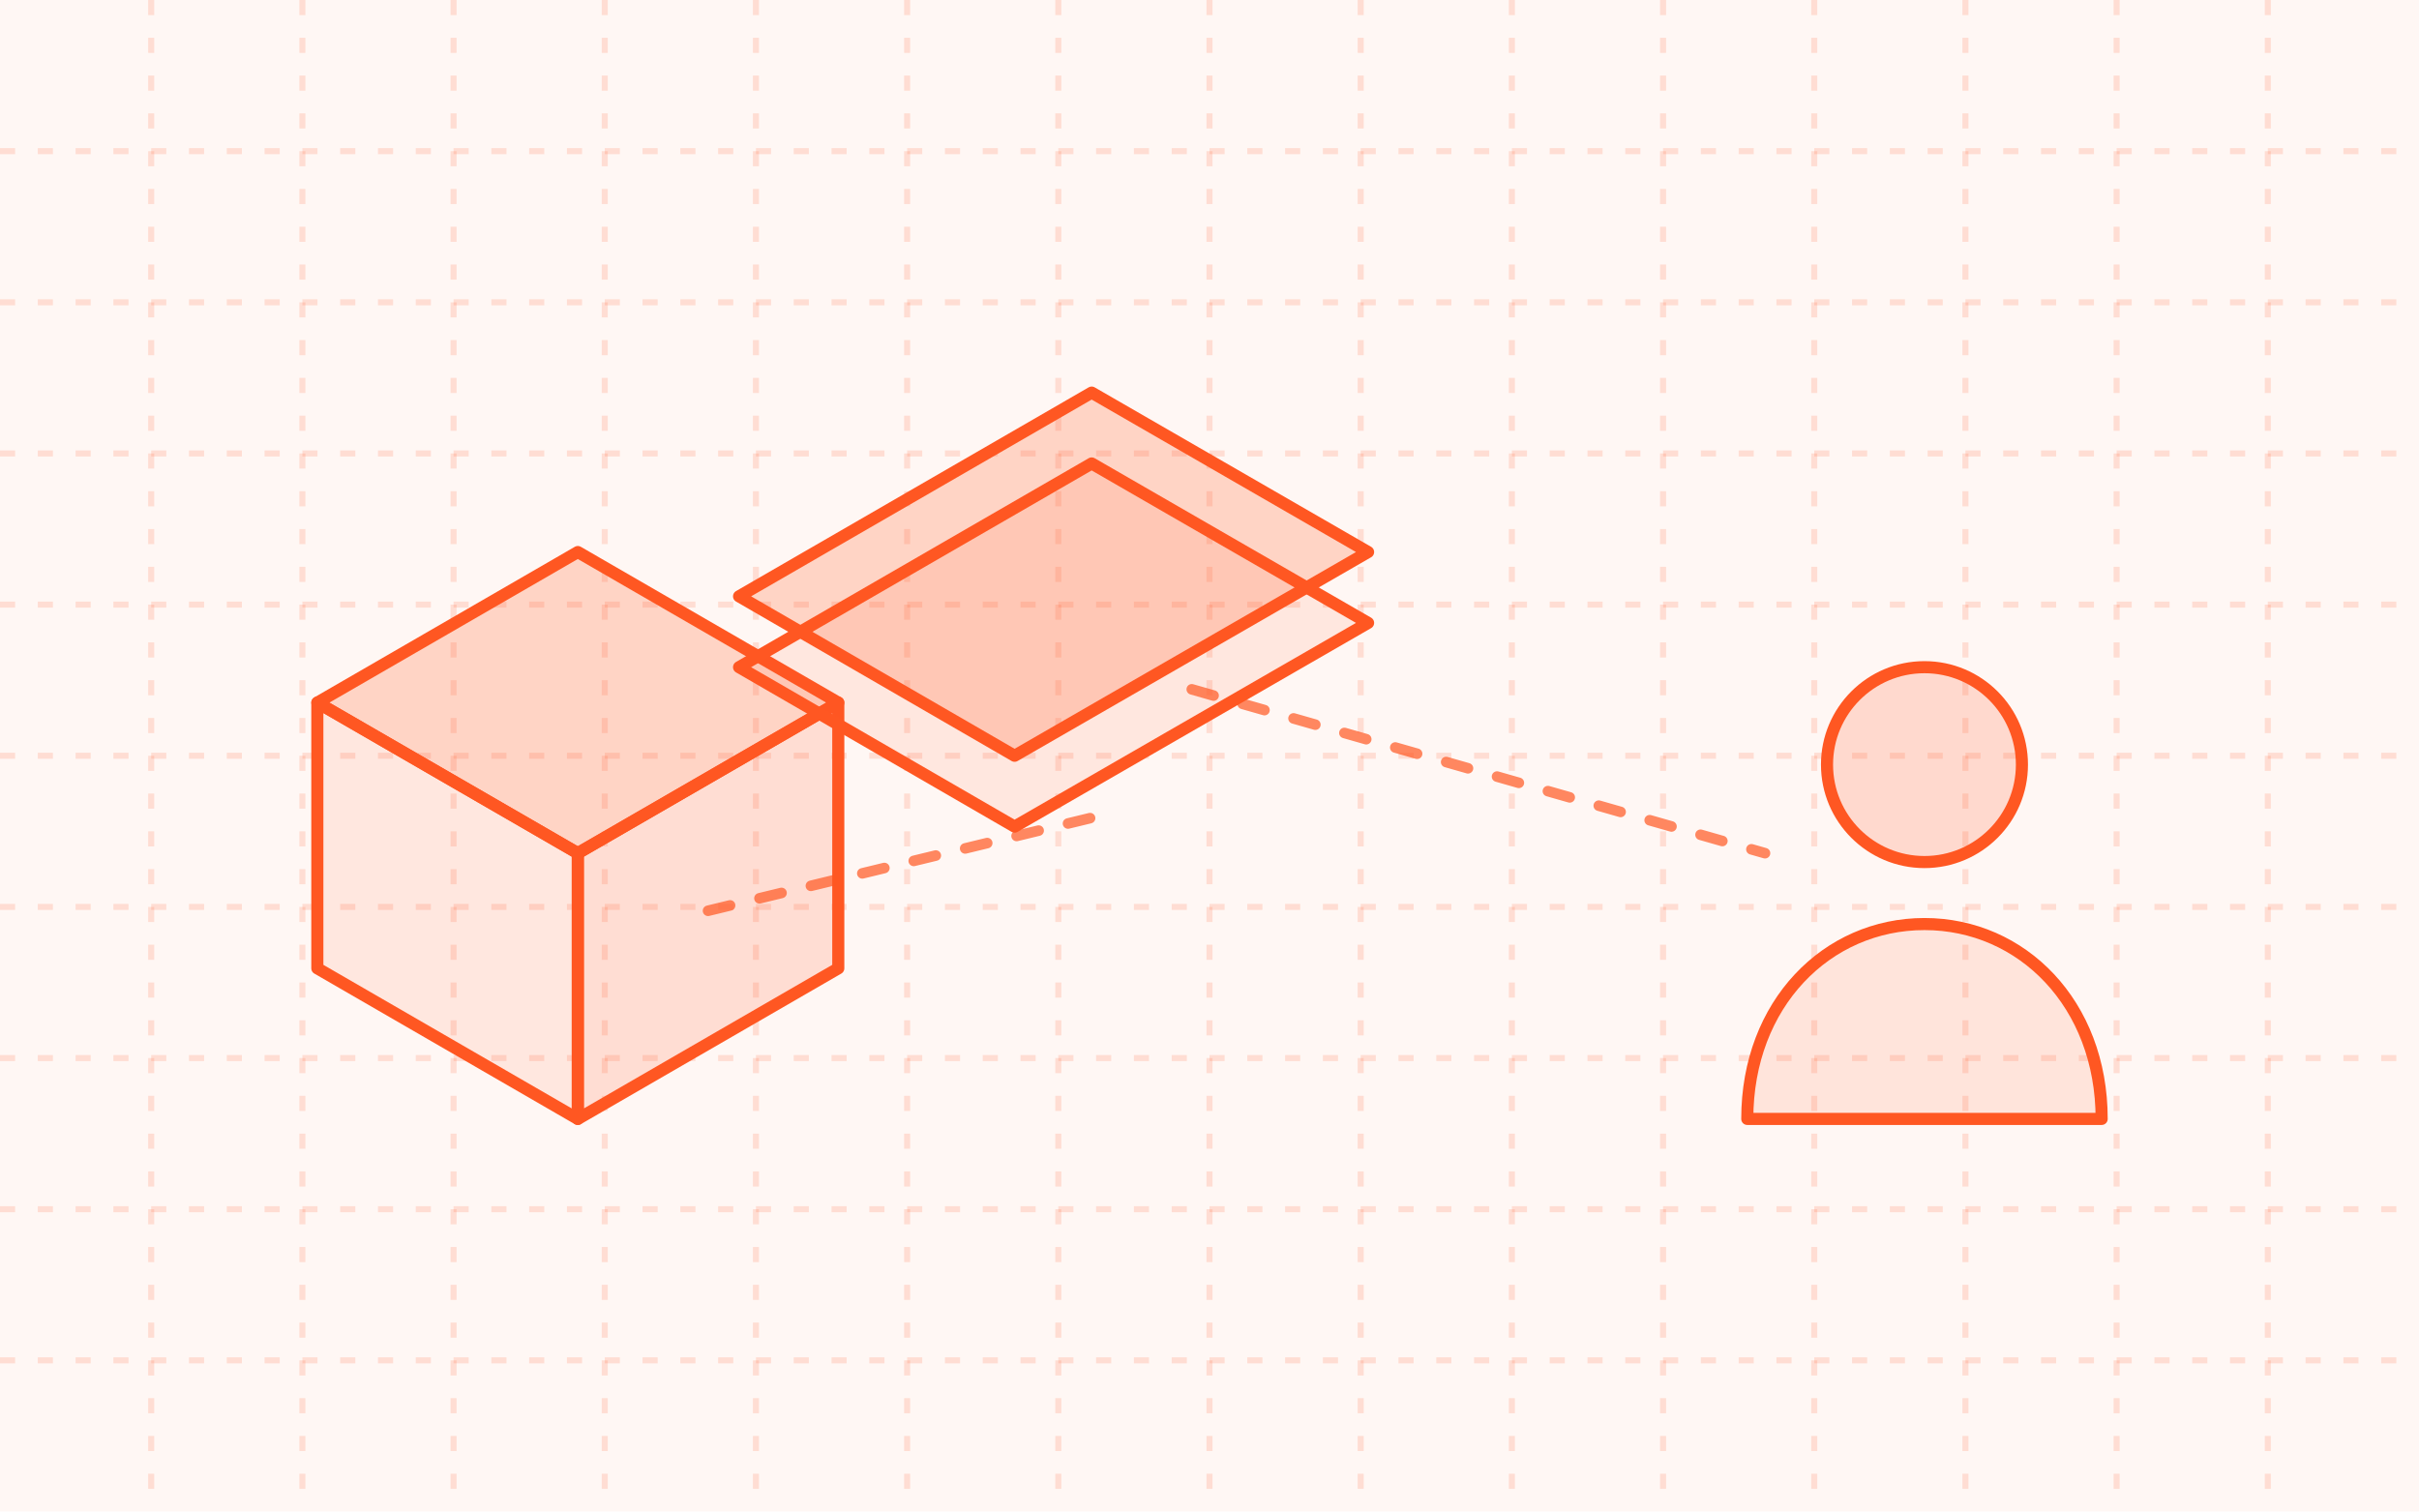
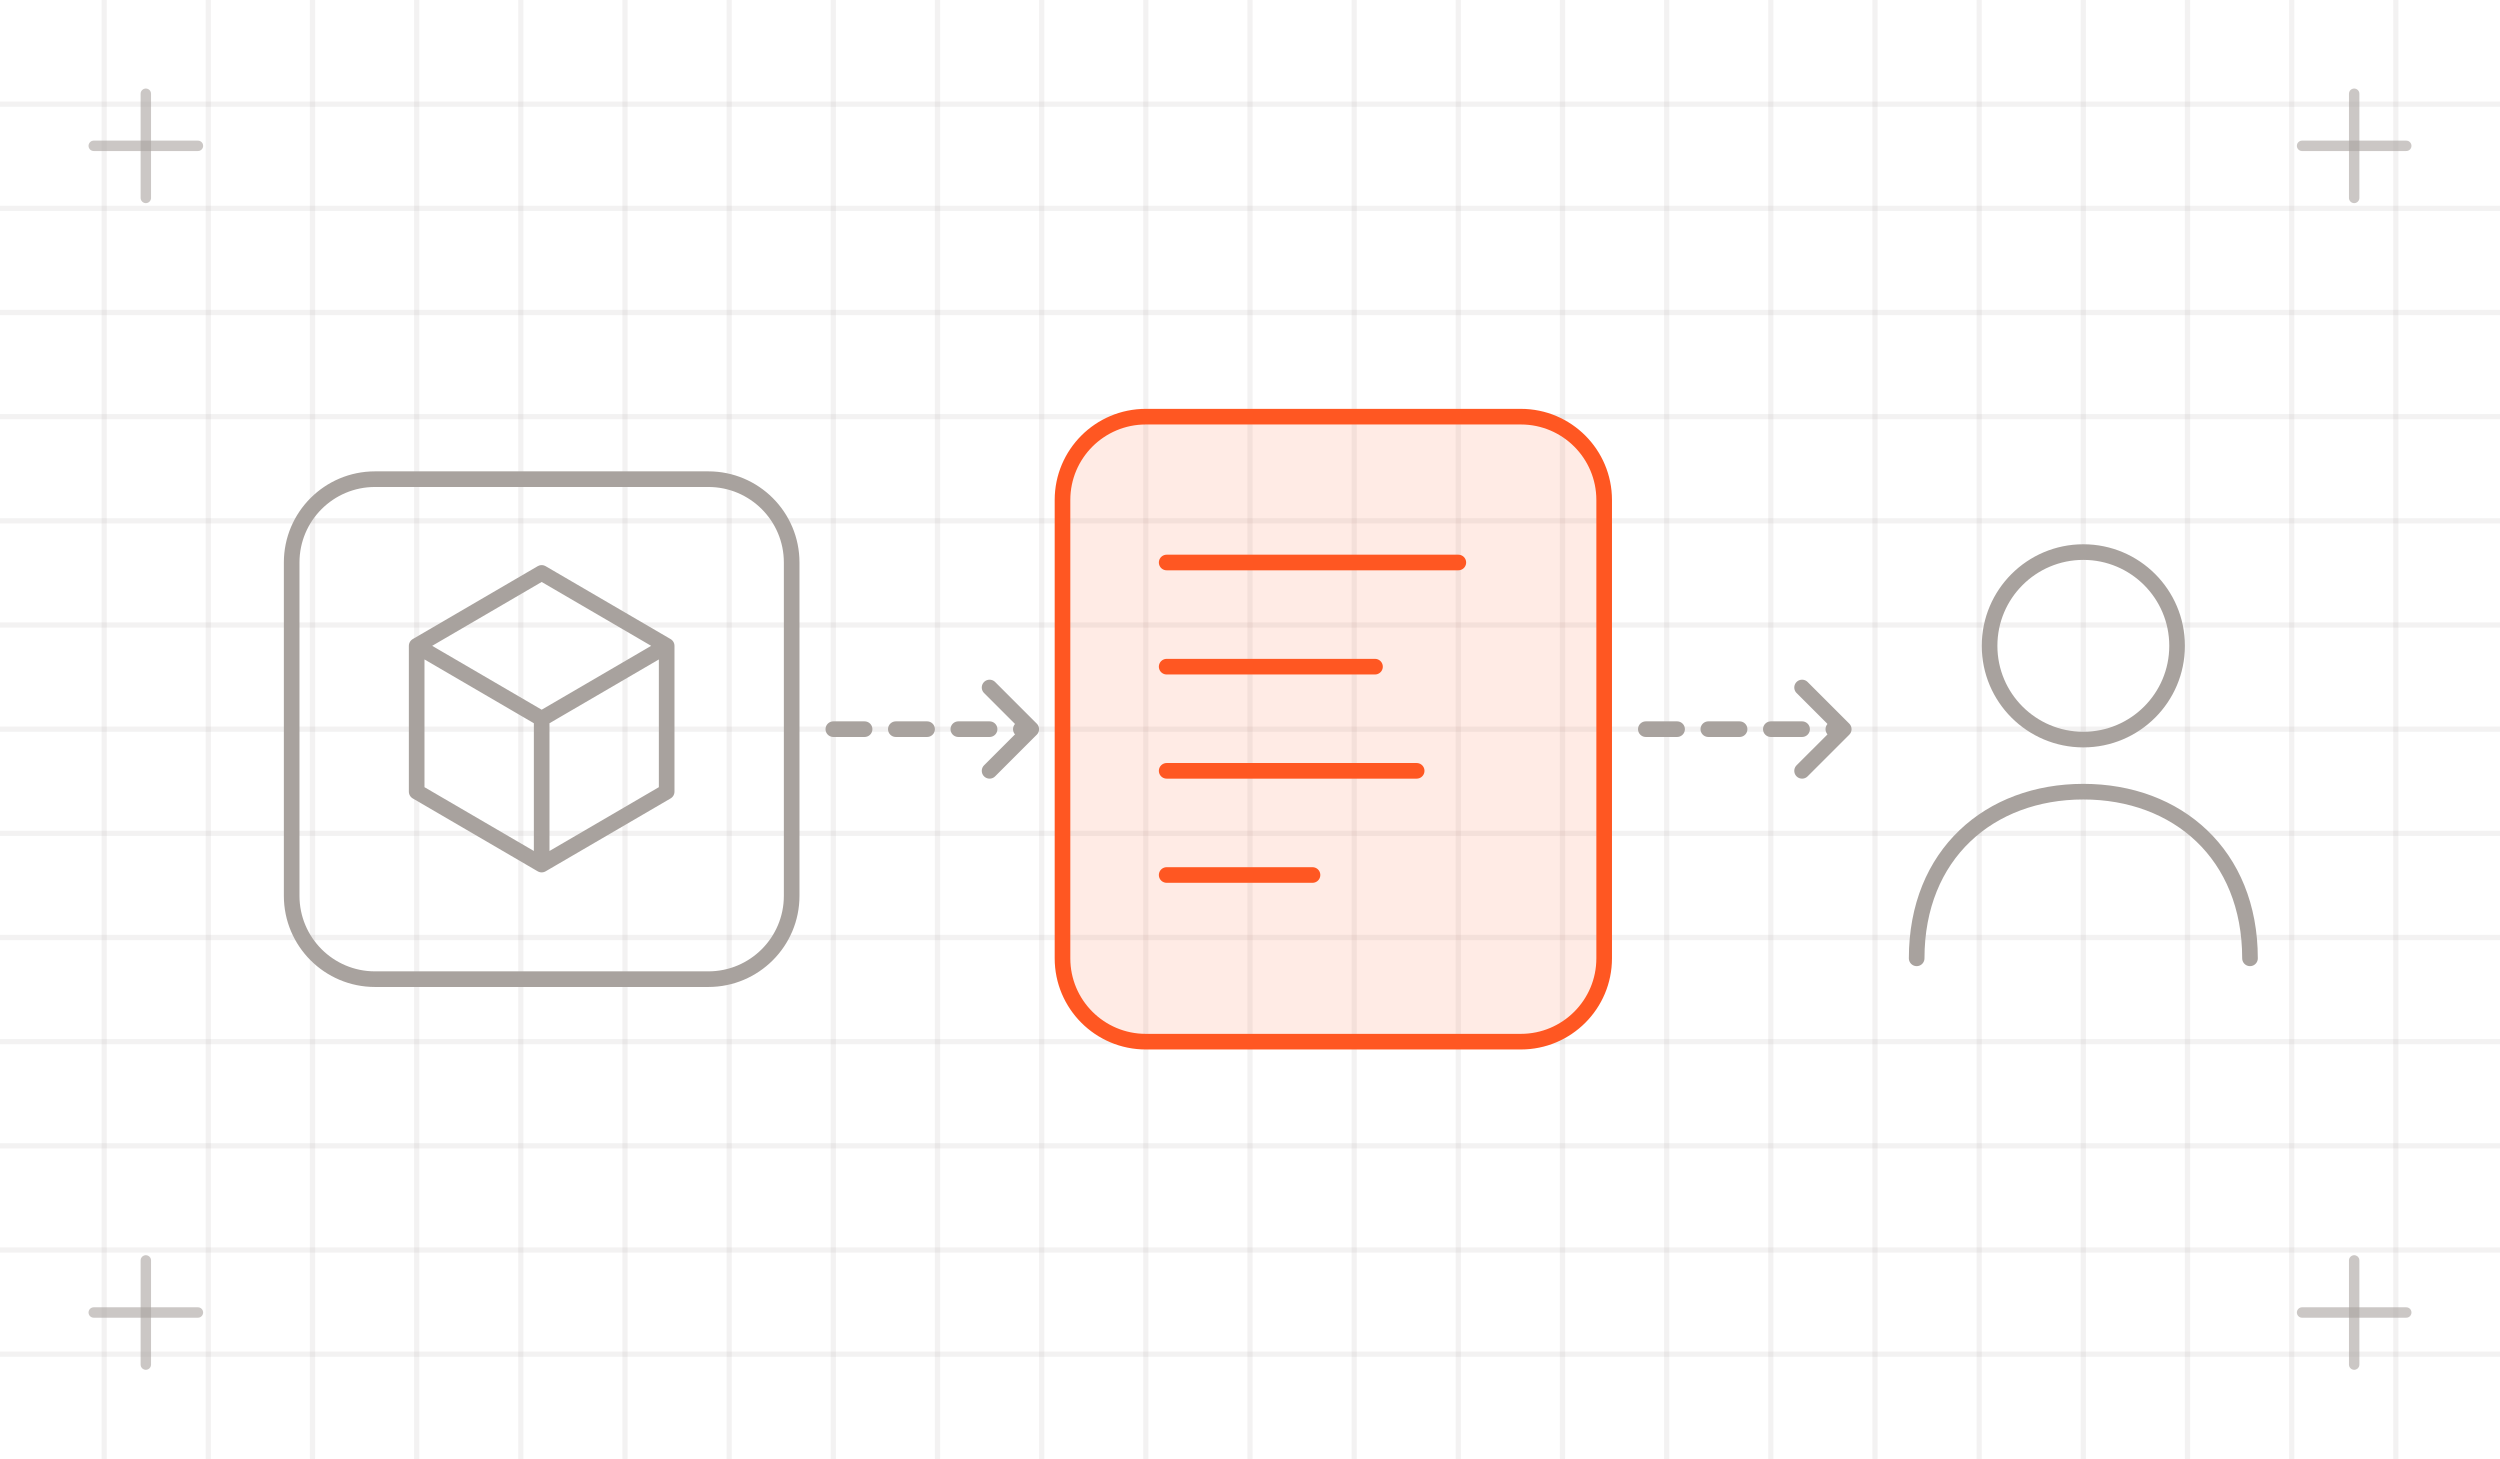
- <svg xmlns="http://www.w3.org/2000/svg" viewBox="0 0 320 200" width="320" height="200" fill="none">
-   <rect width="320" height="200" fill="#FF5722" fill-opacity="0.05" />
-   <g stroke="#FF5722" stroke-opacity="0.16" stroke-width="0.8" stroke-dasharray="2 3">
-     <line x1="20" y1="0" x2="20" y2="200" />
-     <line x1="40" y1="0" x2="40" y2="200" />
-     <line x1="60" y1="0" x2="60" y2="200" />
-     <line x1="80" y1="0" x2="80" y2="200" />
-     <line x1="100" y1="0" x2="100" y2="200" />
-     <line x1="120" y1="0" x2="120" y2="200" />
-     <line x1="140" y1="0" x2="140" y2="200" />
-     <line x1="160" y1="0" x2="160" y2="200" />
-     <line x1="180" y1="0" x2="180" y2="200" />
-     <line x1="200" y1="0" x2="200" y2="200" />
-     <line x1="220" y1="0" x2="220" y2="200" />
-     <line x1="240" y1="0" x2="240" y2="200" />
-     <line x1="260" y1="0" x2="260" y2="200" />
-     <line x1="280" y1="0" x2="280" y2="200" />
-     <line x1="300" y1="0" x2="300" y2="200" />
-     <line x1="0" y1="20" x2="320" y2="20" />
-     <line x1="0" y1="40" x2="320" y2="40" />
-     <line x1="0" y1="60" x2="320" y2="60" />
-     <line x1="0" y1="80" x2="320" y2="80" />
-     <line x1="0" y1="100" x2="320" y2="100" />
-     <line x1="0" y1="120" x2="320" y2="120" />
-     <line x1="0" y1="140" x2="320" y2="140" />
-     <line x1="0" y1="160" x2="320" y2="160" />
-     <line x1="0" y1="180" x2="320" y2="180" />
+ <svg xmlns="http://www.w3.org/2000/svg" viewBox="0 0 240 140" width="240" height="140" fill="none" stroke-linecap="round" stroke-linejoin="round">
+   <g stroke="#A8A29E" stroke-opacity="0.14" stroke-width="0.5">
+     <line x1="10" y1="0" x2="10" y2="140" />
+     <line x1="20" y1="0" x2="20" y2="140" />
+     <line x1="30" y1="0" x2="30" y2="140" />
+     <line x1="40" y1="0" x2="40" y2="140" />
+     <line x1="50" y1="0" x2="50" y2="140" />
+     <line x1="60" y1="0" x2="60" y2="140" />
+     <line x1="70" y1="0" x2="70" y2="140" />
+     <line x1="80" y1="0" x2="80" y2="140" />
+     <line x1="90" y1="0" x2="90" y2="140" />
+     <line x1="100" y1="0" x2="100" y2="140" />
+     <line x1="110" y1="0" x2="110" y2="140" />
+     <line x1="120" y1="0" x2="120" y2="140" />
+     <line x1="130" y1="0" x2="130" y2="140" />
+     <line x1="140" y1="0" x2="140" y2="140" />
+     <line x1="150" y1="0" x2="150" y2="140" />
+     <line x1="160" y1="0" x2="160" y2="140" />
+     <line x1="170" y1="0" x2="170" y2="140" />
+     <line x1="180" y1="0" x2="180" y2="140" />
+     <line x1="190" y1="0" x2="190" y2="140" />
+     <line x1="200" y1="0" x2="200" y2="140" />
+     <line x1="210" y1="0" x2="210" y2="140" />
+     <line x1="220" y1="0" x2="220" y2="140" />
+     <line x1="230" y1="0" x2="230" y2="140" />
+     <line x1="0" y1="10" x2="240" y2="10" />
+     <line x1="0" y1="20" x2="240" y2="20" />
+     <line x1="0" y1="30" x2="240" y2="30" />
+     <line x1="0" y1="40" x2="240" y2="40" />
+     <line x1="0" y1="50" x2="240" y2="50" />
+     <line x1="0" y1="60" x2="240" y2="60" />
+     <line x1="0" y1="70" x2="240" y2="70" />
+     <line x1="0" y1="80" x2="240" y2="80" />
+     <line x1="0" y1="90" x2="240" y2="90" />
+     <line x1="0" y1="100" x2="240" y2="100" />
+     <line x1="0" y1="110" x2="240" y2="110" />
+     <line x1="0" y1="120" x2="240" y2="120" />
+     <line x1="0" y1="130" x2="240" y2="130" />
  </g>
-   <g transform="translate(160 100) scale(1.172) translate(-163.3 -85.0)">
-     <path d="M62.6 109.0 L92.0 126.0 L92.0 96.0 L62.6 79.0 Z" fill="#FF5722" fill-opacity="0.1" stroke="#FF5722" stroke-opacity="1.0" vector-effect="non-scaling-stroke" stroke-width="1.6" stroke-linejoin="round" />
-     <path d="M121.4 109.0 L92.0 126.0 L92.0 96.0 L121.4 79.0 Z" fill="#FF5722" fill-opacity="0.16" stroke="#FF5722" stroke-opacity="1.0" vector-effect="non-scaling-stroke" stroke-width="1.6" stroke-linejoin="round" />
-     <path d="M92.0 62.0 L121.4 79.0 L92.0 96.0 L62.6 79.0 Z" fill="#FF5722" fill-opacity="0.22" stroke="#FF5722" stroke-opacity="1.0" vector-effect="non-scaling-stroke" stroke-width="1.6" stroke-linejoin="round" />
-     <line x1="106.7" y1="102.5" x2="150.0" y2="92.0" stroke="#FF5722" stroke-opacity="0.7" vector-effect="non-scaling-stroke" stroke-width="1.4" stroke-linecap="round" stroke-dasharray="3 4" />
-     <path d="M150.0 52.0 L181.2 70.0 L141.3 93.0 L110.2 75.0 Z" fill="#FF5722" fill-opacity="0.1" stroke="#FF5722" stroke-opacity="1.0" vector-effect="non-scaling-stroke" stroke-width="1.6" stroke-linejoin="round" />
-     <path d="M150.0 44.0 L181.2 62.0 L141.3 85.0 L110.2 67.0 Z" fill="#FF5722" fill-opacity="0.22" stroke="#FF5722" stroke-opacity="1.0" vector-effect="non-scaling-stroke" stroke-width="1.6" stroke-linejoin="round" />
-     <line x1="161.3" y1="77.5" x2="226.0" y2="96.0" stroke="#FF5722" stroke-opacity="0.7" vector-effect="non-scaling-stroke" stroke-width="1.4" stroke-linecap="round" stroke-dasharray="3 4" />
-     <circle cx="244" cy="86" r="11" fill="#FF5722" fill-opacity="0.18" stroke="#FF5722" vector-effect="non-scaling-stroke" stroke-width="1.6" />
-     <path d="M224 126 c0 -13 9 -22 20 -22 s20 9 20 22 z" fill="#FF5722" fill-opacity="0.12" stroke="#FF5722" vector-effect="non-scaling-stroke" stroke-width="1.6" stroke-linejoin="round" />
+   <g stroke="#A8A29E" stroke-opacity="0.6" stroke-width="1">
+     <line x1="9" y1="14" x2="19" y2="14" />
+     <line x1="14" y1="9" x2="14" y2="19" />
+     <line x1="221" y1="14" x2="231" y2="14" />
+     <line x1="226" y1="9" x2="226" y2="19" />
+     <line x1="9" y1="126" x2="19" y2="126" />
+     <line x1="14" y1="121" x2="14" y2="131" />
+     <line x1="221" y1="126" x2="231" y2="126" />
+     <line x1="226" y1="121" x2="226" y2="131" />
+   </g>
+   <g stroke-width="1.5">
+     <rect x="28" y="46" width="48" height="48" rx="8" stroke="#A8A29E" fill="none" />
+     <path d="M40 62 l12 -7 l12 7 v14 l-12 7 l-12 -7 z M40 62 l12 7 l12 -7 M52 69 v14" stroke="#A8A29E" fill="none" />
+     <line x1="80" y1="70" x2="98" y2="70" stroke="#A8A29E" stroke-dasharray="3 3" />
+     <path d="M95 66 l4 4 l-4 4" stroke="#A8A29E" fill="none" />
+     <rect x="102" y="40" width="52" height="60" rx="8" stroke="#FF5722" fill="#FF5722" fill-opacity="0.12" />
+     <line x1="112" y1="54" x2="140" y2="54" stroke="#FF5722" />
+     <line x1="112" y1="64" x2="132" y2="64" stroke="#FF5722" />
+     <line x1="112" y1="74" x2="136" y2="74" stroke="#FF5722" />
+     <line x1="112" y1="84" x2="126" y2="84" stroke="#FF5722" />
+     <line x1="158" y1="70" x2="176" y2="70" stroke="#A8A29E" stroke-dasharray="3 3" />
+     <path d="M173 66 l4 4 l-4 4" stroke="#A8A29E" fill="none" />
+     <circle cx="200" cy="62" r="9" stroke="#A8A29E" fill="none" />
+     <path d="M184 92 c0 -10 7 -16 16 -16 s16 6 16 16" stroke="#A8A29E" fill="none" />
  </g>
</svg>
